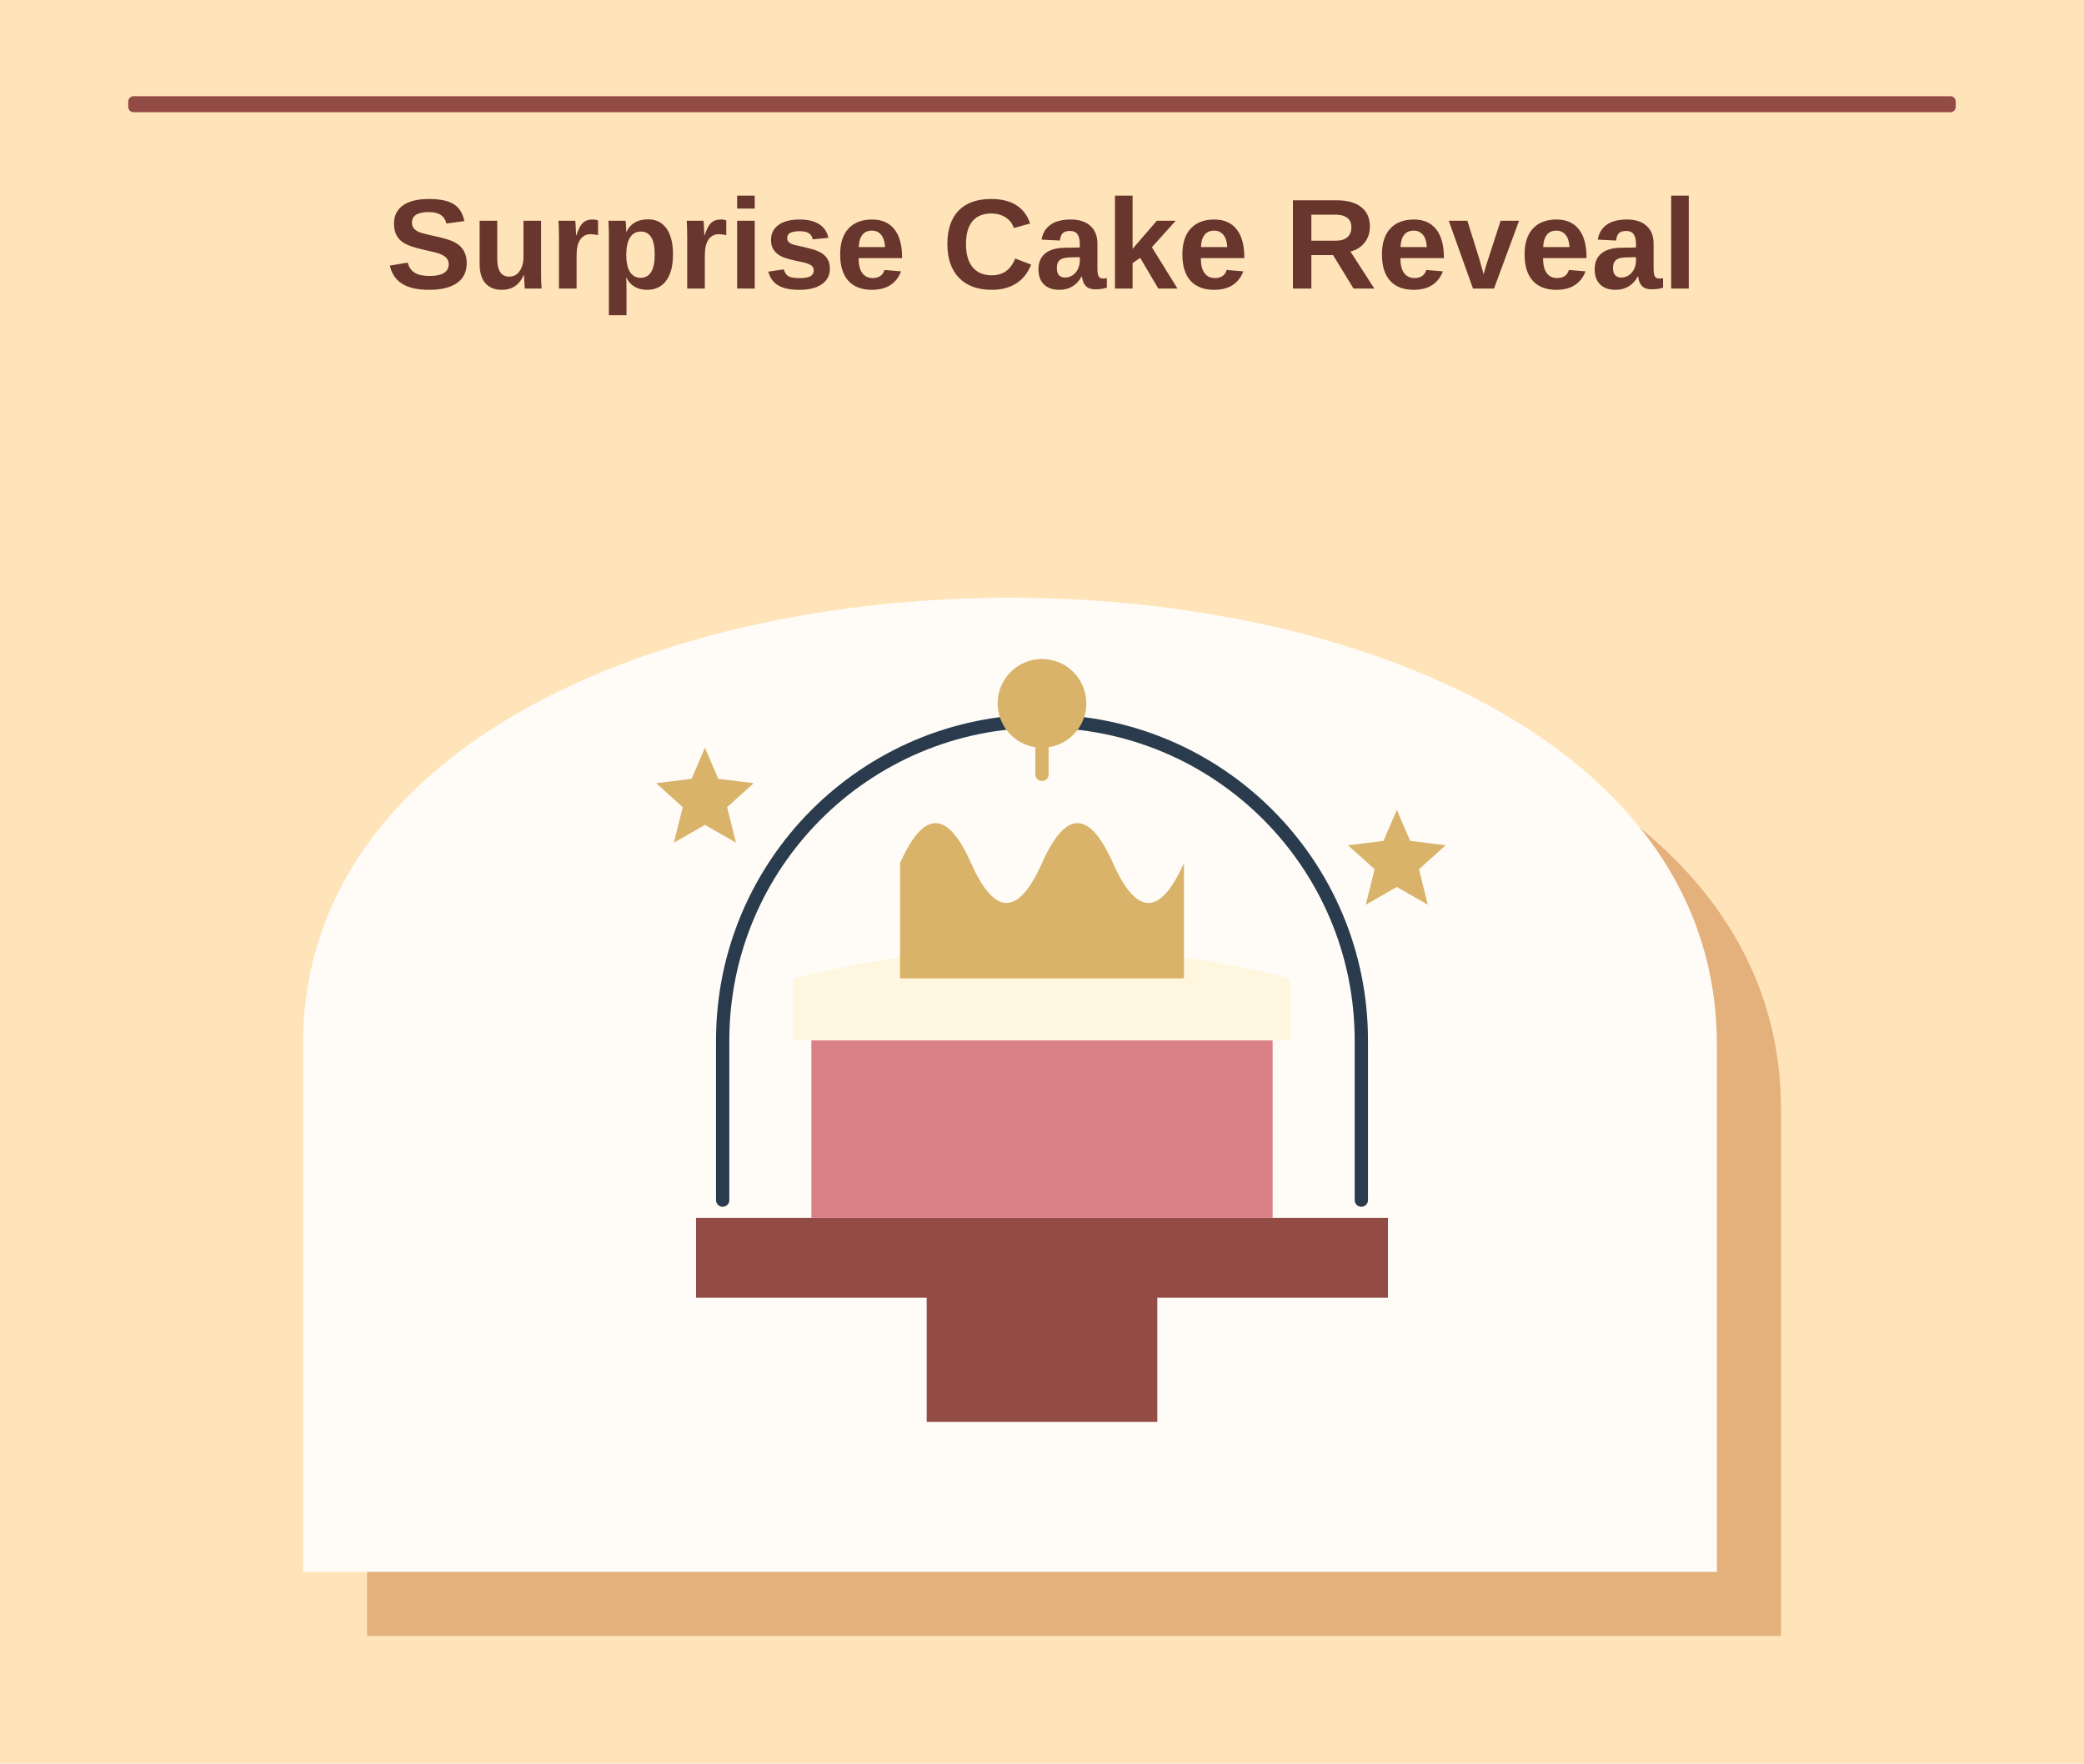
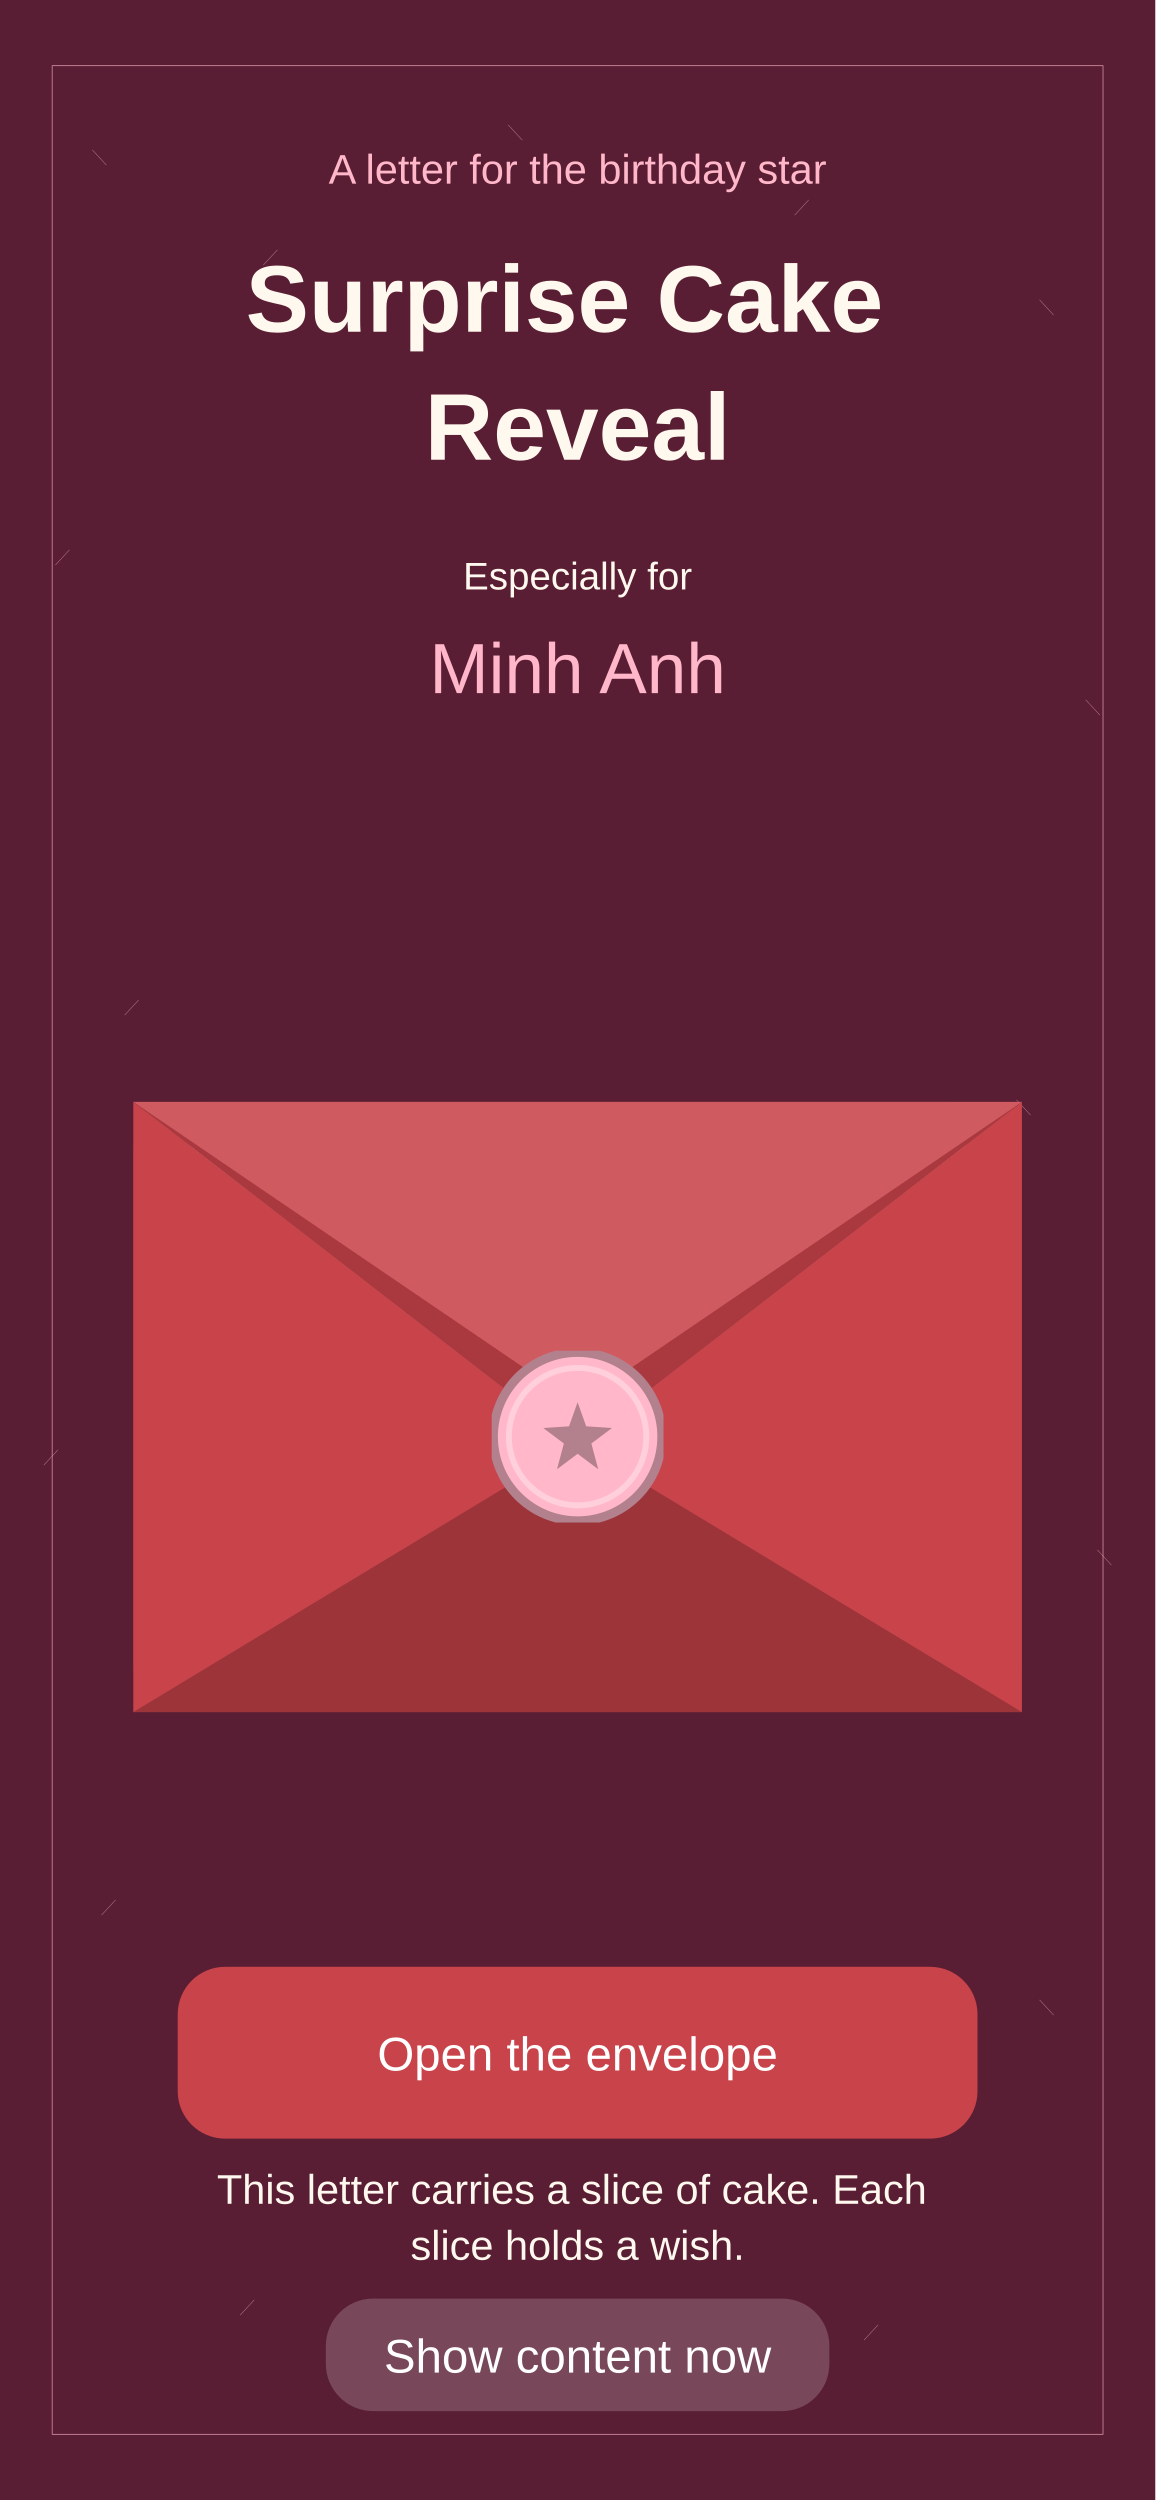
- <svg xmlns="http://www.w3.org/2000/svg" width="390" height="330" viewBox="0 0 390 330" role="img" aria-label="Bản xem trước mẫu quà Momevia">
-   <rect width="100%" height="100%" fill="#FFE4BA" />
-   <g transform="translate(24 18)" opacity="1">
+ <svg xmlns="http://www.w3.org/2000/svg" width="390" height="844" viewBox="0 0 390 844" role="img" aria-label="Bản xem trước mẫu quà Momevia">
+   <rect width="100%" height="100%" fill="#5A1E34" />
+   <g transform="translate(0 0)" opacity="0.6">
    <g>
-       <rect width="342" height="3" rx="1" fill="#934B45" stroke="#E4B17D" stroke-width="0" />
+       <svg width="390" height="844" viewBox="0 0 100 100" preserveAspectRatio="none">
+         <path stroke-linecap="round" stroke-linejoin="round" d="M8 6L9.2 6.6M24 10L22.8 10.6M44 5L45.2 5.6M70 8L68.8 8.6M90 12L91.2 12.6M6 22L4.8 22.6M94 28L95.2 28.6M12 40L10.8 40.6M88 44L89.2 44.6M5 58L3.8 58.6M95 62L96.2 62.6M10 76L8.8 76.6M90 80L91.2 80.6M22 92L20.8 92.6M50 95L51.2 95.6M76 93L74.8 93.6" fill="none" stroke="#FFB7C9" stroke-width="0.16" vector-effect="non-scaling-stroke" />
+       </svg>
    </g>
  </g>
-   <g transform="translate(24 30)" opacity="1">
+   <g transform="translate(14 14)" opacity="0.7">
    <g>
-       <text x="171" y="24" fill="#68362C" font-family="Arial,sans-serif" font-size="24" font-weight="700" text-anchor="middle">
-         <tspan x="171" dy="0">Surprise Cake Reveal</tspan>
+       <svg width="362" height="816" viewBox="0 0 100 100" preserveAspectRatio="none">
+         <path stroke-linecap="round" stroke-linejoin="round" d="M1 1H99V99H1Z" fill="none" stroke="#FFB7C9" stroke-width="0.28" vector-effect="non-scaling-stroke" />
+       </svg>
+     </g>
+   </g>
+   <g transform="translate(30 48)" opacity="1">
+     <g>
+       <text x="165" y="14" fill="#FFB7C9" font-family="Arial,sans-serif" font-size="14" font-weight="400" text-anchor="middle">
+         <tspan x="165" dy="0">A letter for the birthday star</tspan>
      </text>
    </g>
  </g>
-   <g transform="translate(66 122)" opacity="1">
+   <g transform="translate(24 80)" opacity="1">
    <g>
-       <svg width="270" height="186" viewBox="0 0 100 100" preserveAspectRatio="none">
-         <path stroke-linecap="round" stroke-linejoin="round" d="M1 99V46C1-14 99-14 99 46V99Z" fill="#E4B17D" stroke="#E4B17D" stroke-width="0" vector-effect="non-scaling-stroke" />
+       <text x="171" y="32" fill="#FFF8EE" font-family="Arial,sans-serif" font-size="32" font-weight="700" text-anchor="middle">
+         <tspan x="171" dy="0">Surprise Cake</tspan>
+         <tspan x="171" dy="43.2">Reveal</tspan>
+       </text>
+     </g>
+   </g>
+   <g transform="translate(40 186)" opacity="1">
+     <g>
+       <text x="155" y="13" fill="#FFF8EE" font-family="Arial,sans-serif" font-size="13" font-weight="400" text-anchor="middle">
+         <tspan x="155" dy="0">Especially for</tspan>
+       </text>
+     </g>
+   </g>
+   <g transform="translate(40 210)" opacity="1">
+     <g>
+       <text x="155" y="24" fill="#FFB7C9" font-family="Arial,sans-serif" font-size="24" font-weight="400" text-anchor="middle">
+         <tspan x="155" dy="0">Minh Anh</tspan>
+       </text>
+     </g>
+   </g>
+   <g transform="translate(45 372)" opacity="1">
+     <g>
+       <svg width="300" height="206" viewBox="0 0 100 100" preserveAspectRatio="none">
+         <path stroke-linecap="round" stroke-linejoin="round" d="M8 0H92Q100 0 100 8V92Q100 100 92 100H8Q0 100 0 92V8Q0 0 8 0Z" fill="#822C30" vector-effect="non-scaling-stroke" />
      </svg>
    </g>
  </g>
-   <g transform="translate(54 110)" opacity="1">
+   <g transform="translate(64 384)" opacity="1">
    <g>
-       <svg width="270" height="186" viewBox="0 0 100 100" preserveAspectRatio="none">
-         <path stroke-linecap="round" stroke-linejoin="round" d="M1 99V46C1-14 99-14 99 46V99Z" fill="#FFFCF7" stroke="#E4B17D" stroke-width="0" vector-effect="non-scaling-stroke" />
+       <svg width="262" height="180" viewBox="0 0 100 100" preserveAspectRatio="none">
+         <path stroke-linecap="round" stroke-linejoin="round" d="M0 0H100V100H0Z" fill="#FFFCF8" stroke="#FFB7C9" stroke-width="1" vector-effect="non-scaling-stroke" />
+         <path stroke-linecap="round" stroke-linejoin="round" d="M5 6H95V94H5Z" fill="none" stroke="#FFB7C9" stroke-width="0.8" vector-effect="non-scaling-stroke" />
+         <path stroke-linecap="round" stroke-linejoin="round" d="M22 30H78M22 44H78M22 58H62" fill="none" stroke="#B59AA4" stroke-width="1.2" vector-effect="non-scaling-stroke" />
      </svg>
    </g>
  </g>
-   <g transform="translate(110 120)" opacity="1">
+   <g transform="translate(45 372)" opacity="1">
    <g>
-       <svg width="170" height="166" viewBox="0 0 100 100" preserveAspectRatio="xMidYMid meet">
-         <path stroke-linecap="round" stroke-linejoin="round" d="M11 65H89V74H11Z M37 74H63V88H37Z" fill="#934B45" />
-         <path stroke-linecap="round" stroke-linejoin="round" d="M24 43H76V65H24Z" fill="#D98086" />
-         <path stroke-linecap="round" stroke-linejoin="round" d="M22 38Q50 31 78 38V45H22Z" fill="#FFF6DF" />
-         <path stroke-linecap="round" stroke-linejoin="round" d="M34 25Q38 16 42 25T50 25Q54 16 58 25T66 25V38H34Z" fill="#D9B36A" />
-         <path stroke-linecap="round" stroke-linejoin="round" d="M14 63V45A36 36 0 0 1 86 45V63" fill="none" stroke="#293B4C" stroke-width="1.5" />
-         <path stroke-linecap="round" stroke-linejoin="round" d="M45 7a5 5 0 1 0 10 0a5 5 0 1 0 -10 0Z" fill="#D9B36A" />
-         <path stroke-linecap="round" stroke-linejoin="round" d="M50 12V15" fill="none" stroke="#D9B36A" stroke-width="1.5" />
-         <path stroke-linecap="round" stroke-linejoin="round" d="M12 12l1.5 3.5 4 .5-3 2.7 1 4-3.5-2-3.5 2 1-4-3-2.7 4-.5Z" fill="#D9B36A" />
-         <path stroke-linecap="round" stroke-linejoin="round" d="M90 19l1.5 3.5 4 .5-3 2.7 1 4-3.5-2-3.5 2 1-4-3-2.7 4-.5Z" fill="#D9B36A" />
+       <svg width="300" height="206" viewBox="0 0 100 100" preserveAspectRatio="none">
+         <path stroke-linecap="round" stroke-linejoin="round" d="M0 0L50 56L100 0V100H0Z" fill="#C8434A" vector-effect="non-scaling-stroke" />
+         <path stroke-linecap="round" stroke-linejoin="round" d="M0 100L50 56L100 100Z" fill="#9C343A" vector-effect="non-scaling-stroke" />
      </svg>
    </g>
  </g>
+   <g transform="translate(45 372)" opacity="1">
+     <g>
+       <svg width="300" height="116" viewBox="0 0 100 100" preserveAspectRatio="none">
+         <path stroke-linecap="round" stroke-linejoin="round" d="M0 0H100L50 100Z" fill="#CF5A60" vector-effect="non-scaling-stroke" />
+         <path stroke-linecap="round" stroke-linejoin="round" d="M0 0L50 88L100 0L50 100Z" fill="#AA393F" vector-effect="non-scaling-stroke" />
+       </svg>
+     </g>
+   </g>
+   <g transform="translate(166 456)" opacity="1">
+     <g>
+       <svg width="58" height="58" viewBox="0 0 100 100" preserveAspectRatio="none">
+         <path stroke-linecap="round" stroke-linejoin="round" d="M50 1A49 49 0 1 1 50 99A49 49 0 1 1 50 1Z" fill="#FFB7C9" stroke="#B3808D" stroke-width="3" vector-effect="non-scaling-stroke" />
+         <path stroke-linecap="round" stroke-linejoin="round" d="M50 10A40 40 0 1 1 50 90A40 40 0 1 1 50 10Z" fill="none" stroke="#FFD0DC" stroke-width="2" vector-effect="non-scaling-stroke" />
+         <path stroke-linecap="round" stroke-linejoin="round" d="M50 30L55 44L70 45L58 54L62 69L50 60L38 69L42 54L30 45L45 44Z" fill="#B3808D" vector-effect="non-scaling-stroke" />
+       </svg>
+     </g>
+   </g>
+   <g transform="translate(60 664)" opacity="1">
+     <g>
+       <rect y="0" width="270" height="58" rx="16" fill="#C8434A" />
+       <text x="135" y="35" fill="#FFFFFF" font-family="Arial,sans-serif" font-size="16" text-anchor="middle">Open the envelope</text>
+     </g>
+   </g>
+   <g transform="translate(36 730)" opacity="1">
+     <g>
+       <text x="159" y="14" fill="#FFF8EE" font-family="Arial,sans-serif" font-size="14" font-weight="400" text-anchor="middle">
+         <tspan x="159" dy="0">This letter carries a slice of cake. Each</tspan>
+         <tspan x="159" dy="18.9">slice holds a wish.</tspan>
+       </text>
+     </g>
+   </g>
+   <g transform="translate(110 776)" opacity="1">
+     <g>
+       <rect y="0" width="170" height="38" rx="16" fill="#784759" />
+       <text x="85" y="25" fill="#FFFFFF" font-family="Arial,sans-serif" font-size="16" text-anchor="middle">Show content now</text>
+     </g>
+   </g>
</svg>
